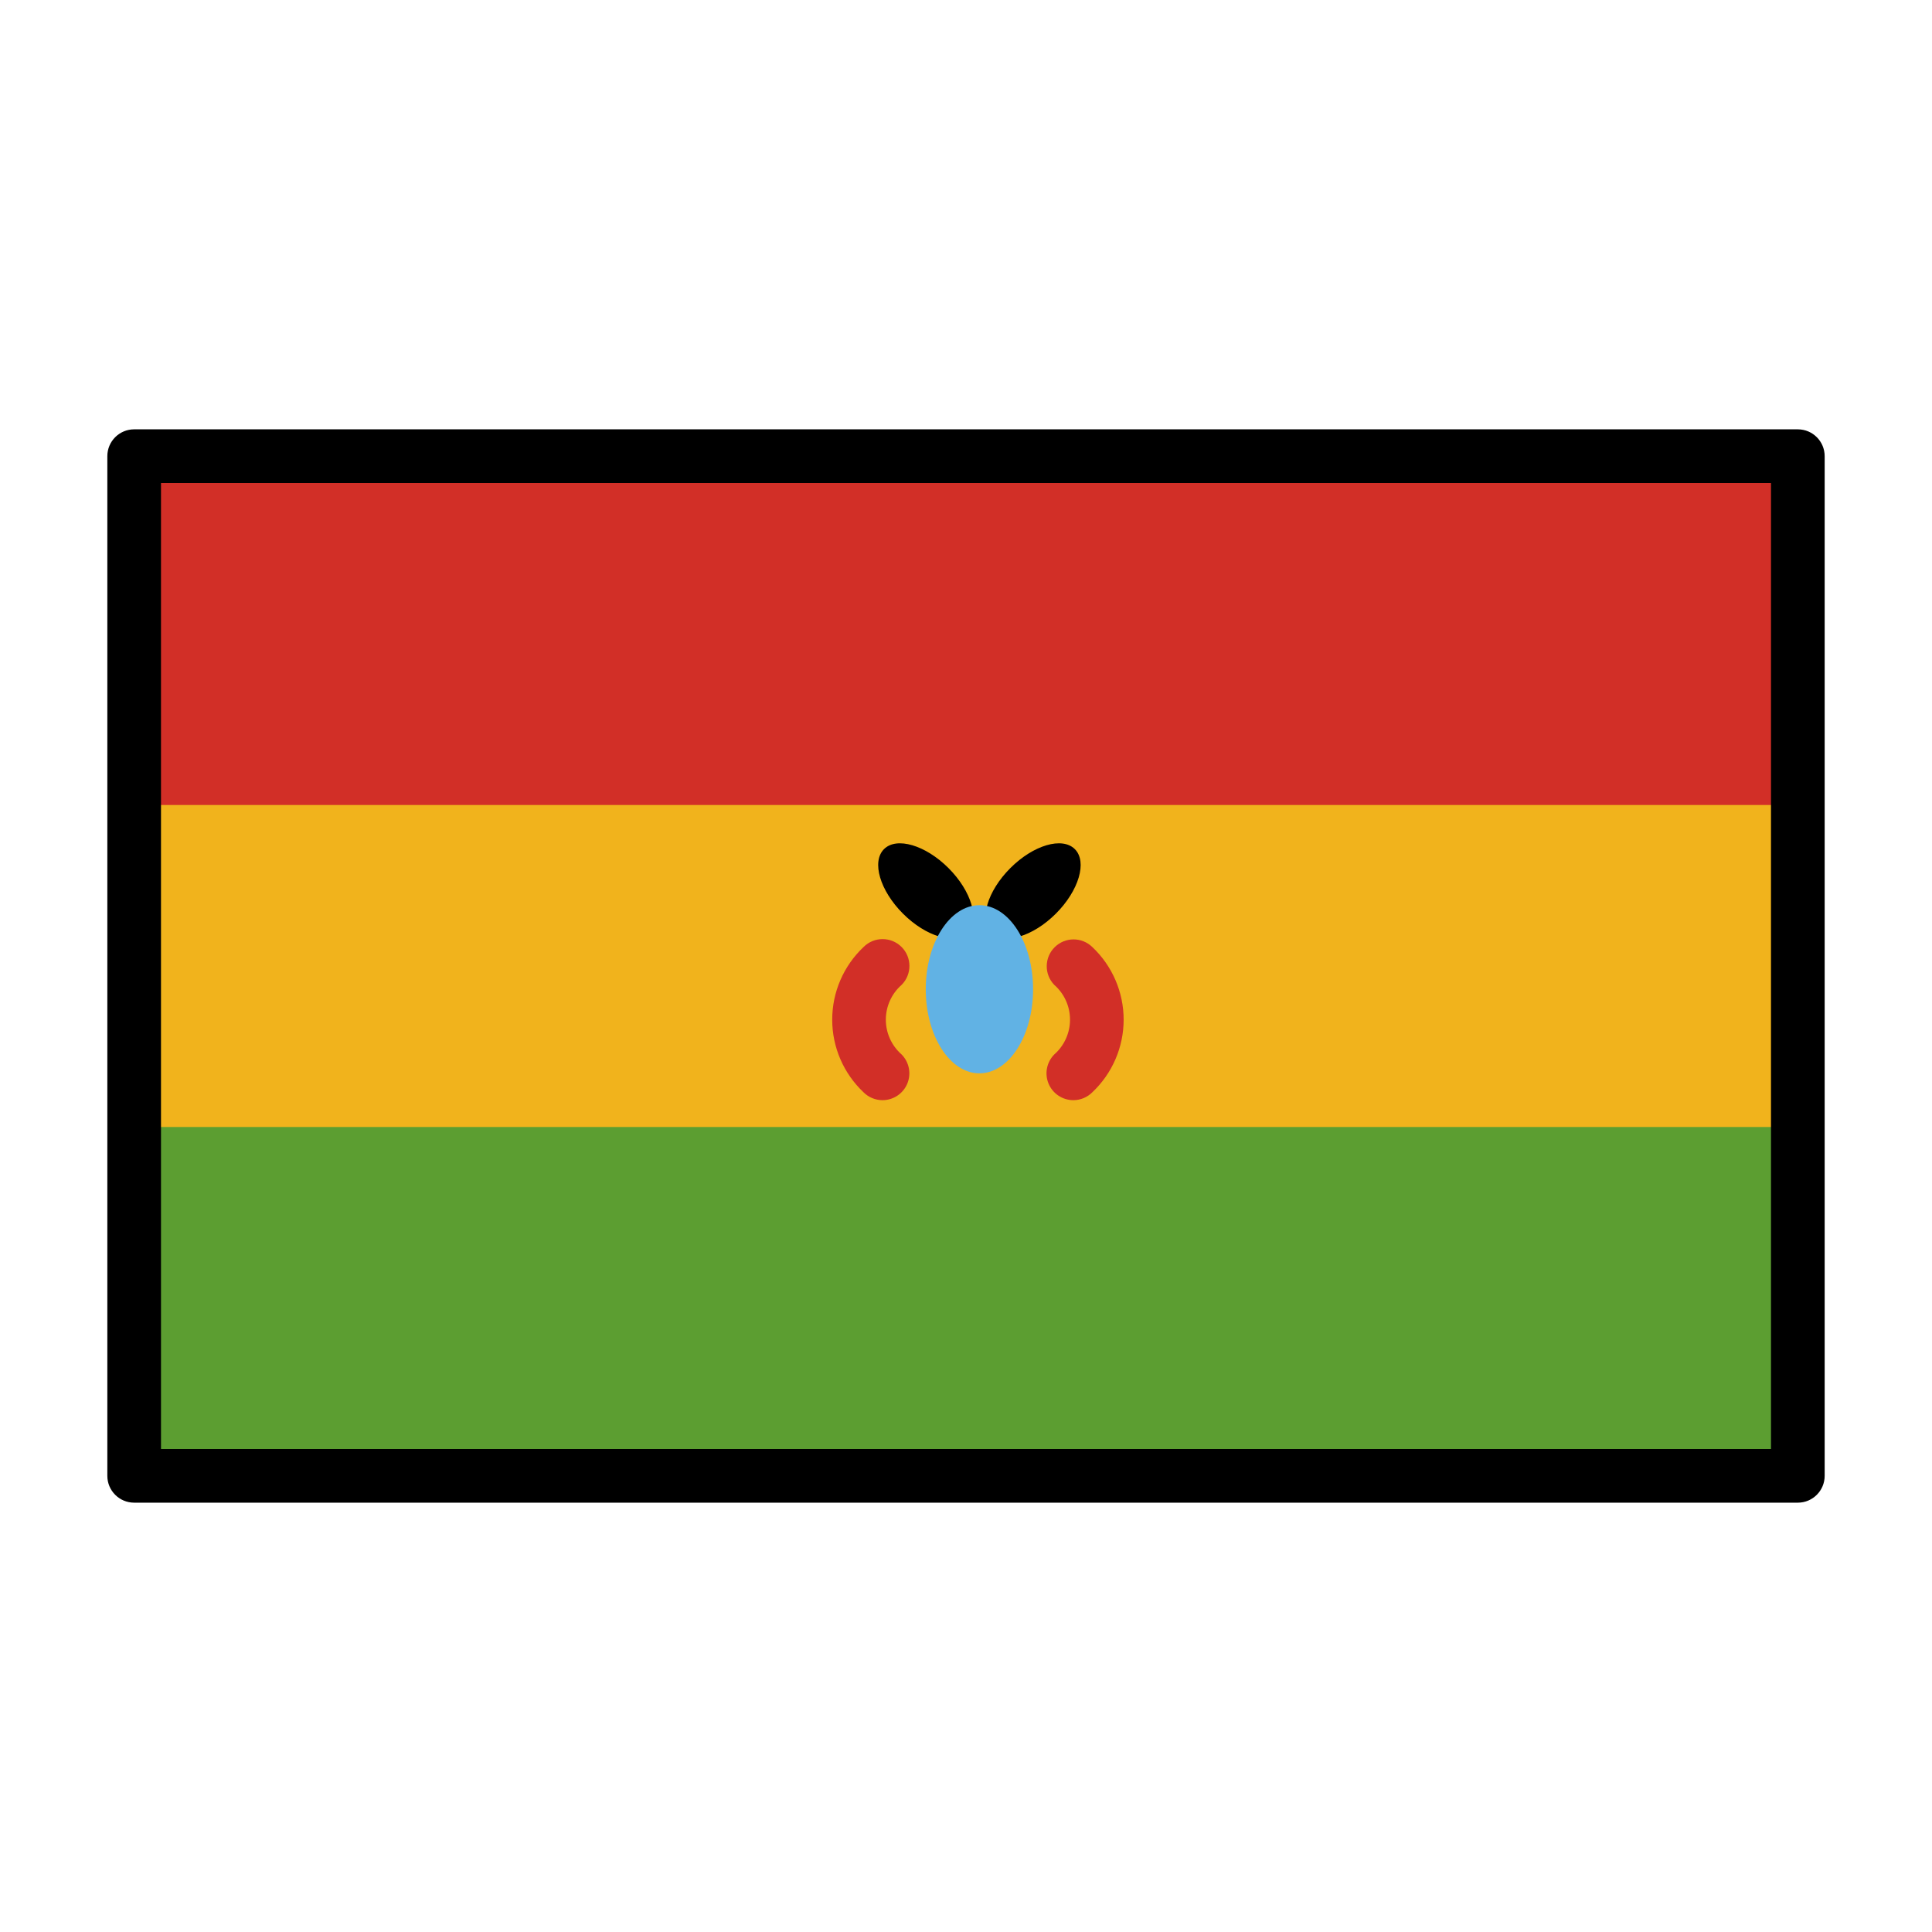
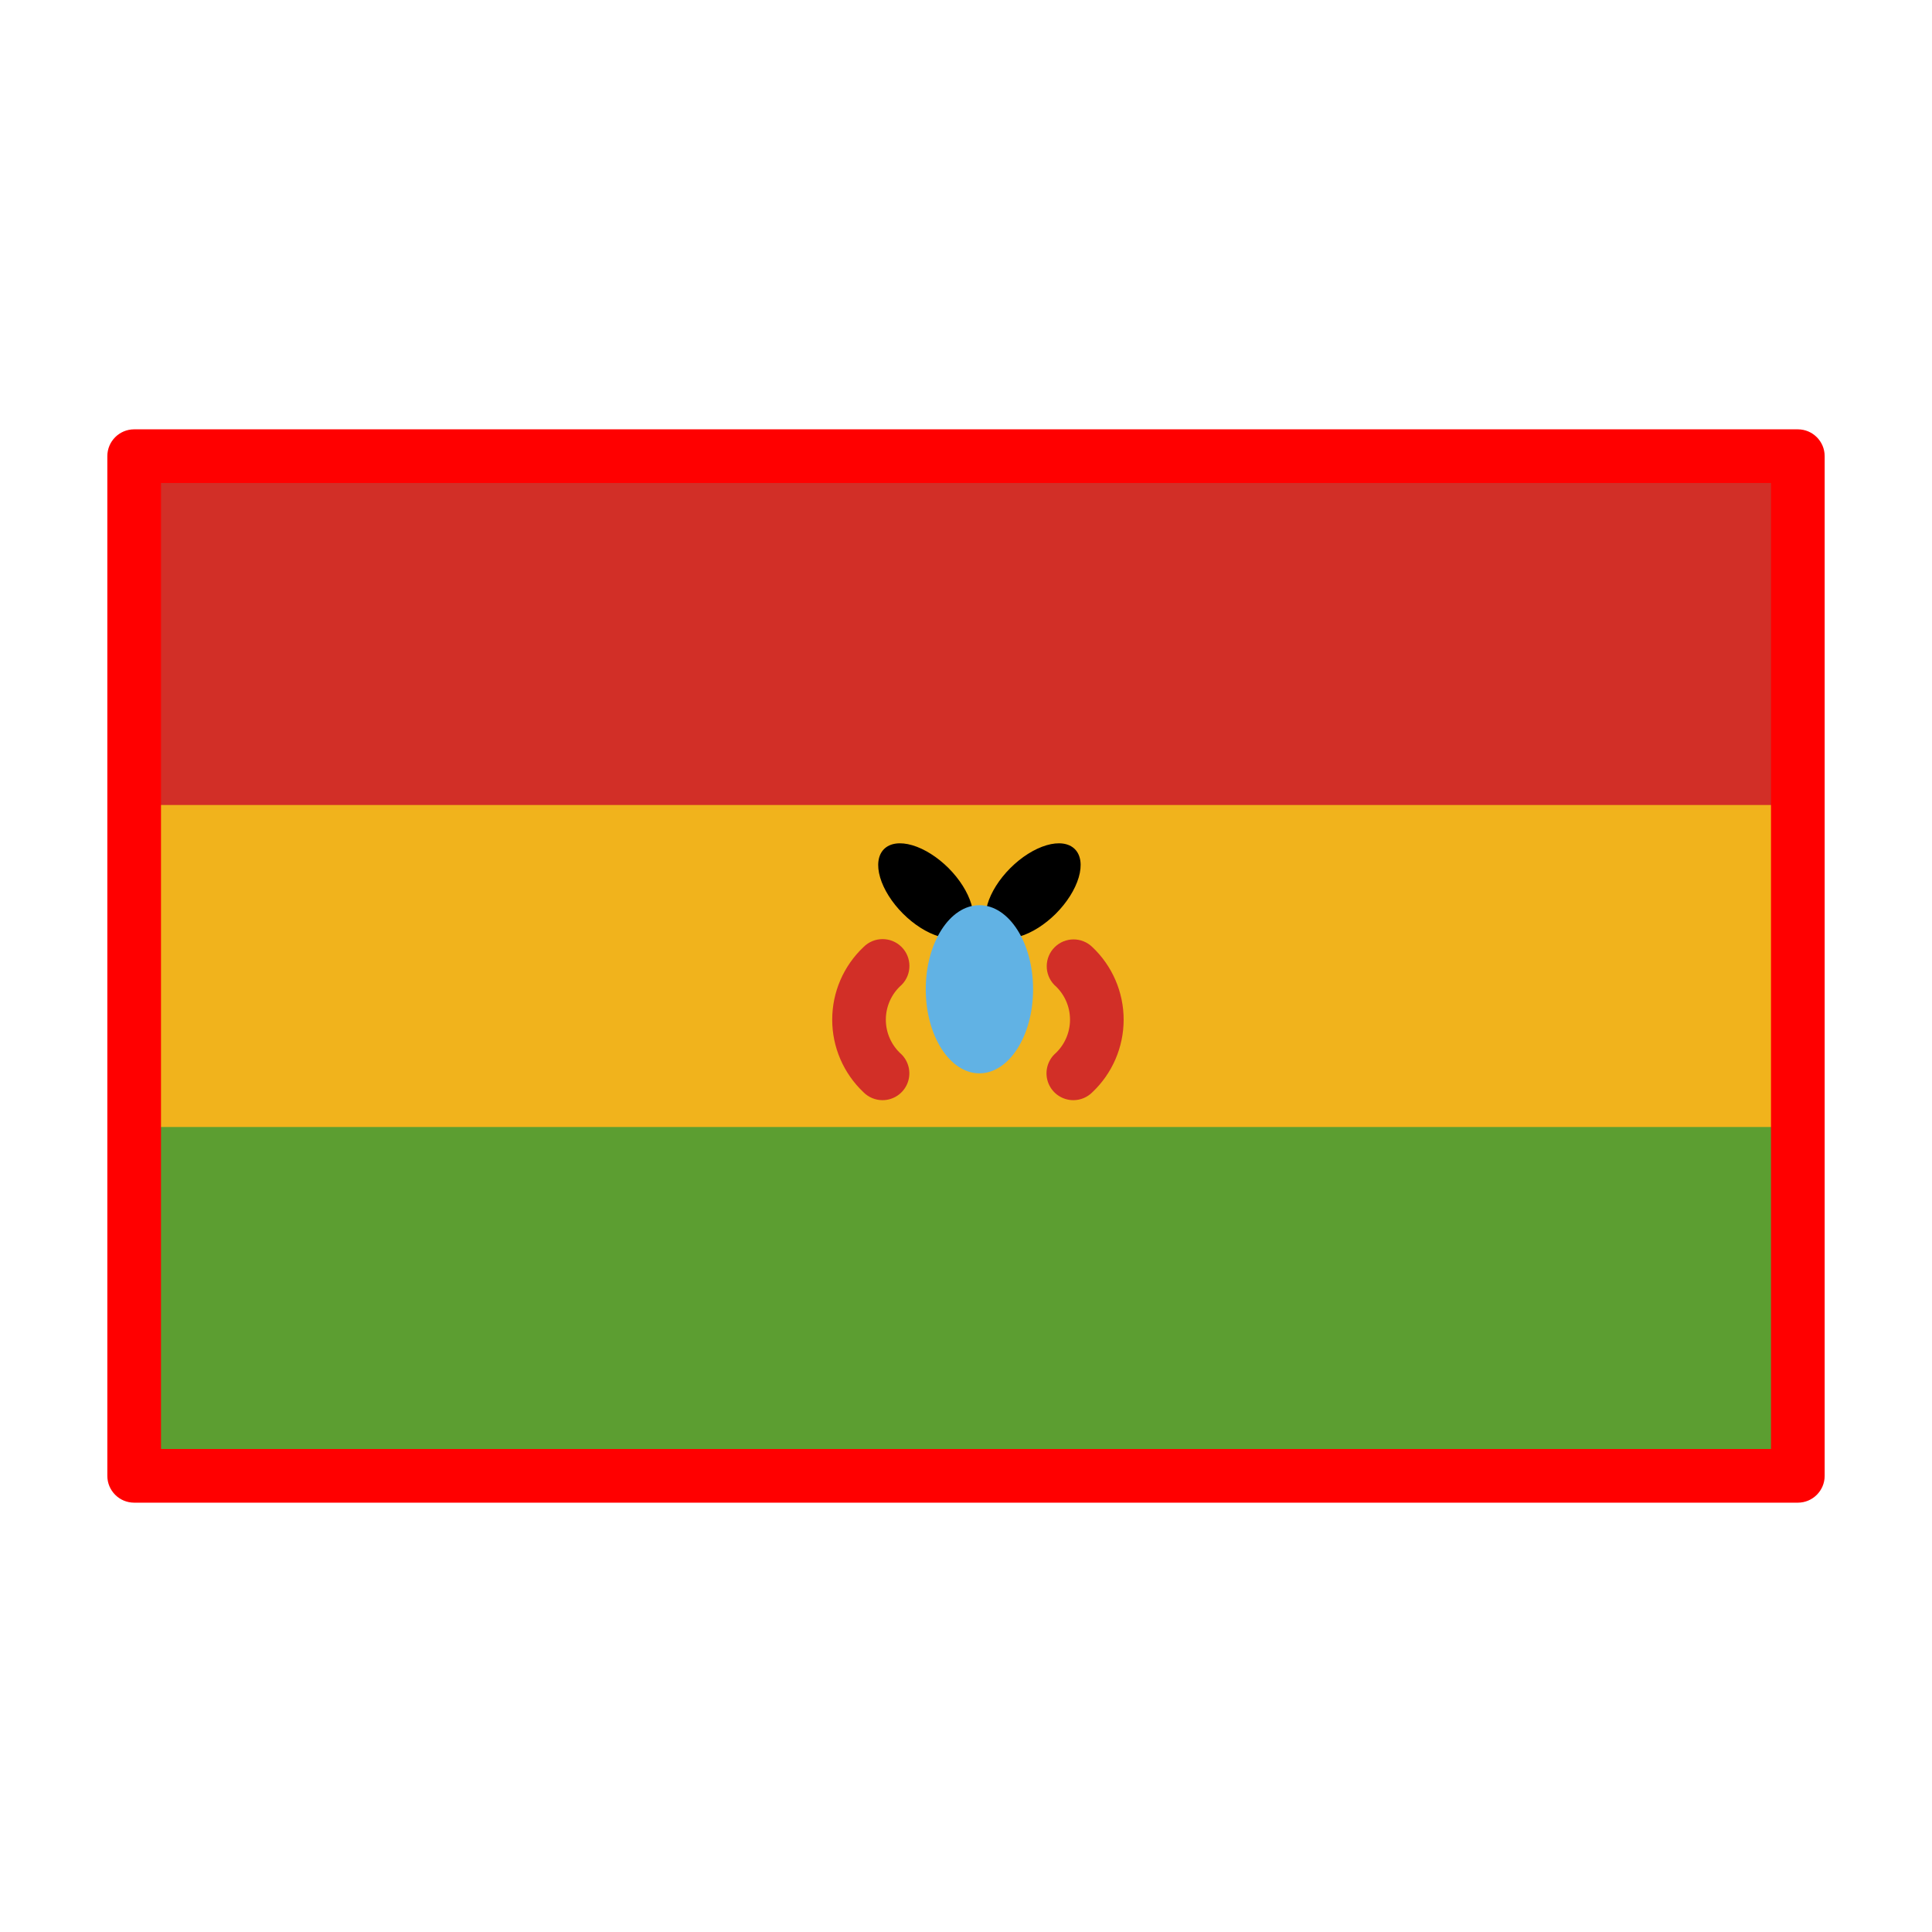
<svg xmlns="http://www.w3.org/2000/svg" id="emoji" viewBox="0 0 72 72" version="1.1">
  <defs id="defs82389" />
  <path id="path82587" style="fill:#f1b31c" d="M 5,17 H 67 V 55 H 5 Z" />
  <path id="path82590" style="fill:#5c9e31" d="M 5,42 H 67 V 55 H 5 Z" />
  <path id="path82593" style="fill:#d22f27" d="M 5,17 H 67 V 30 H 5 Z" />
-   <path id="path82578" transform="rotate(-45)" d="m 5.948,50.7 a 2.2,1.2 0 0 1 -2.2,1.2 2.2,1.2 0 0 1 -2.2,-1.2 2.2,1.2 0 0 1 2.2,-1.2 2.2,1.2 0 0 1 2.2,1.2 z" />
-   <path id="path82581" transform="rotate(-45)" d="m 2.119,47.871 a 1.2,2.2 0 0 1 -1.2,2.2 1.2,2.2 0 0 1 -1.2,-2.2 1.2,2.2 0 0 1 1.2,-2.2 1.2,2.2 0 0 1 1.2,2.2 z" />
+   <path id="path82578" d="M 40.056 31.644 C 40.281 31.869 40.333 32.249 40.2 32.7 C 40.067 33.151 39.761 33.636 39.349 34.049 C 38.936 34.461 38.451 34.767 38 34.9 C 37.549 35.033 37.169 34.981 36.944 34.756 C 36.719 34.531 36.667 34.151 36.8 33.7 C 36.933 33.249 37.239 32.764 37.651 32.352 C 38.064 31.939 38.549 31.633 39 31.5 C 39.451 31.367 39.831 31.419 40.056 31.644 Z" />
+   <path id="path82581" d="M 35.349 32.351 C 35.761 32.764 36.067 33.249 36.2 33.7 C 36.333 34.151 36.281 34.531 36.056 34.756 C 35.831 34.981 35.451 35.033 35 34.9 C 34.549 34.767 34.064 34.461 33.651 34.048 C 33.239 33.636 32.933 33.151 32.8 32.7 C 32.667 32.249 32.719 31.869 32.944 31.644 C 33.169 31.419 33.549 31.367 34 31.5 C 34.451 31.633 34.936 31.939 35.349 32.351 Z" />
  <path id="path82584" style="fill:#61b2e4" d="m 38.5,36.867 a 2,3.133 0 0 1 -2,3.133 2,3.133 0 0 1 -2,-3.133 2,3.133 0 0 1 2,-3.133 2,3.133 0 0 1 2,3.133 z" />
  <path fill="#d22f27" d="m 40,41 a 1,1 0 0 1 -0.707,-1.707 1.725,1.725 0 0 0 -0.006,-2.592 1,1 0 0 1 1.42,-1.408 3.721,3.721 0 0 1 0,5.414 A 0.997,0.997 0 0 1 40,41 Z" id="path82572" />
  <path fill="#d22f27" d="m 32.889,41 a 0.997,0.997 0 0 1 -0.707,-0.293 3.721,3.721 0 0 1 0,-5.414 1,1 0 0 1 1.419,1.41 1.724,1.724 0 0 0 -0.005,2.59 1,1 0 0 1 -0.707,1.707 z" id="path82575" />
-   <path style="color:#000000;fill:#000000;stroke-linecap:round;stroke-linejoin:round;-inkscape-stroke:none" d="m 5,16 a 1,1 0 0 0 -1,1 v 38 a 1,1 0 0 0 1,1 h 62 a 1,1 0 0 0 1,-1 V 17 a 1,1 0 0 0 -1,-1 z m 1,2 H 66 V 54 H 6 Z" id="path82569" />
+   <path style="color:#000000;fill:#ff0000;stroke-linecap:round;stroke-linejoin:round;-inkscape-stroke:none" d="m 5,16 a 1,1 0 0 0 -1,1 v 38 a 1,1 0 0 0 1,1 h 62 a 1,1 0 0 0 1,-1 V 17 a 1,1 0 0 0 -1,-1 z m 1,2 H 66 V 54 H 6 Z" id="path82569" />
</svg>
